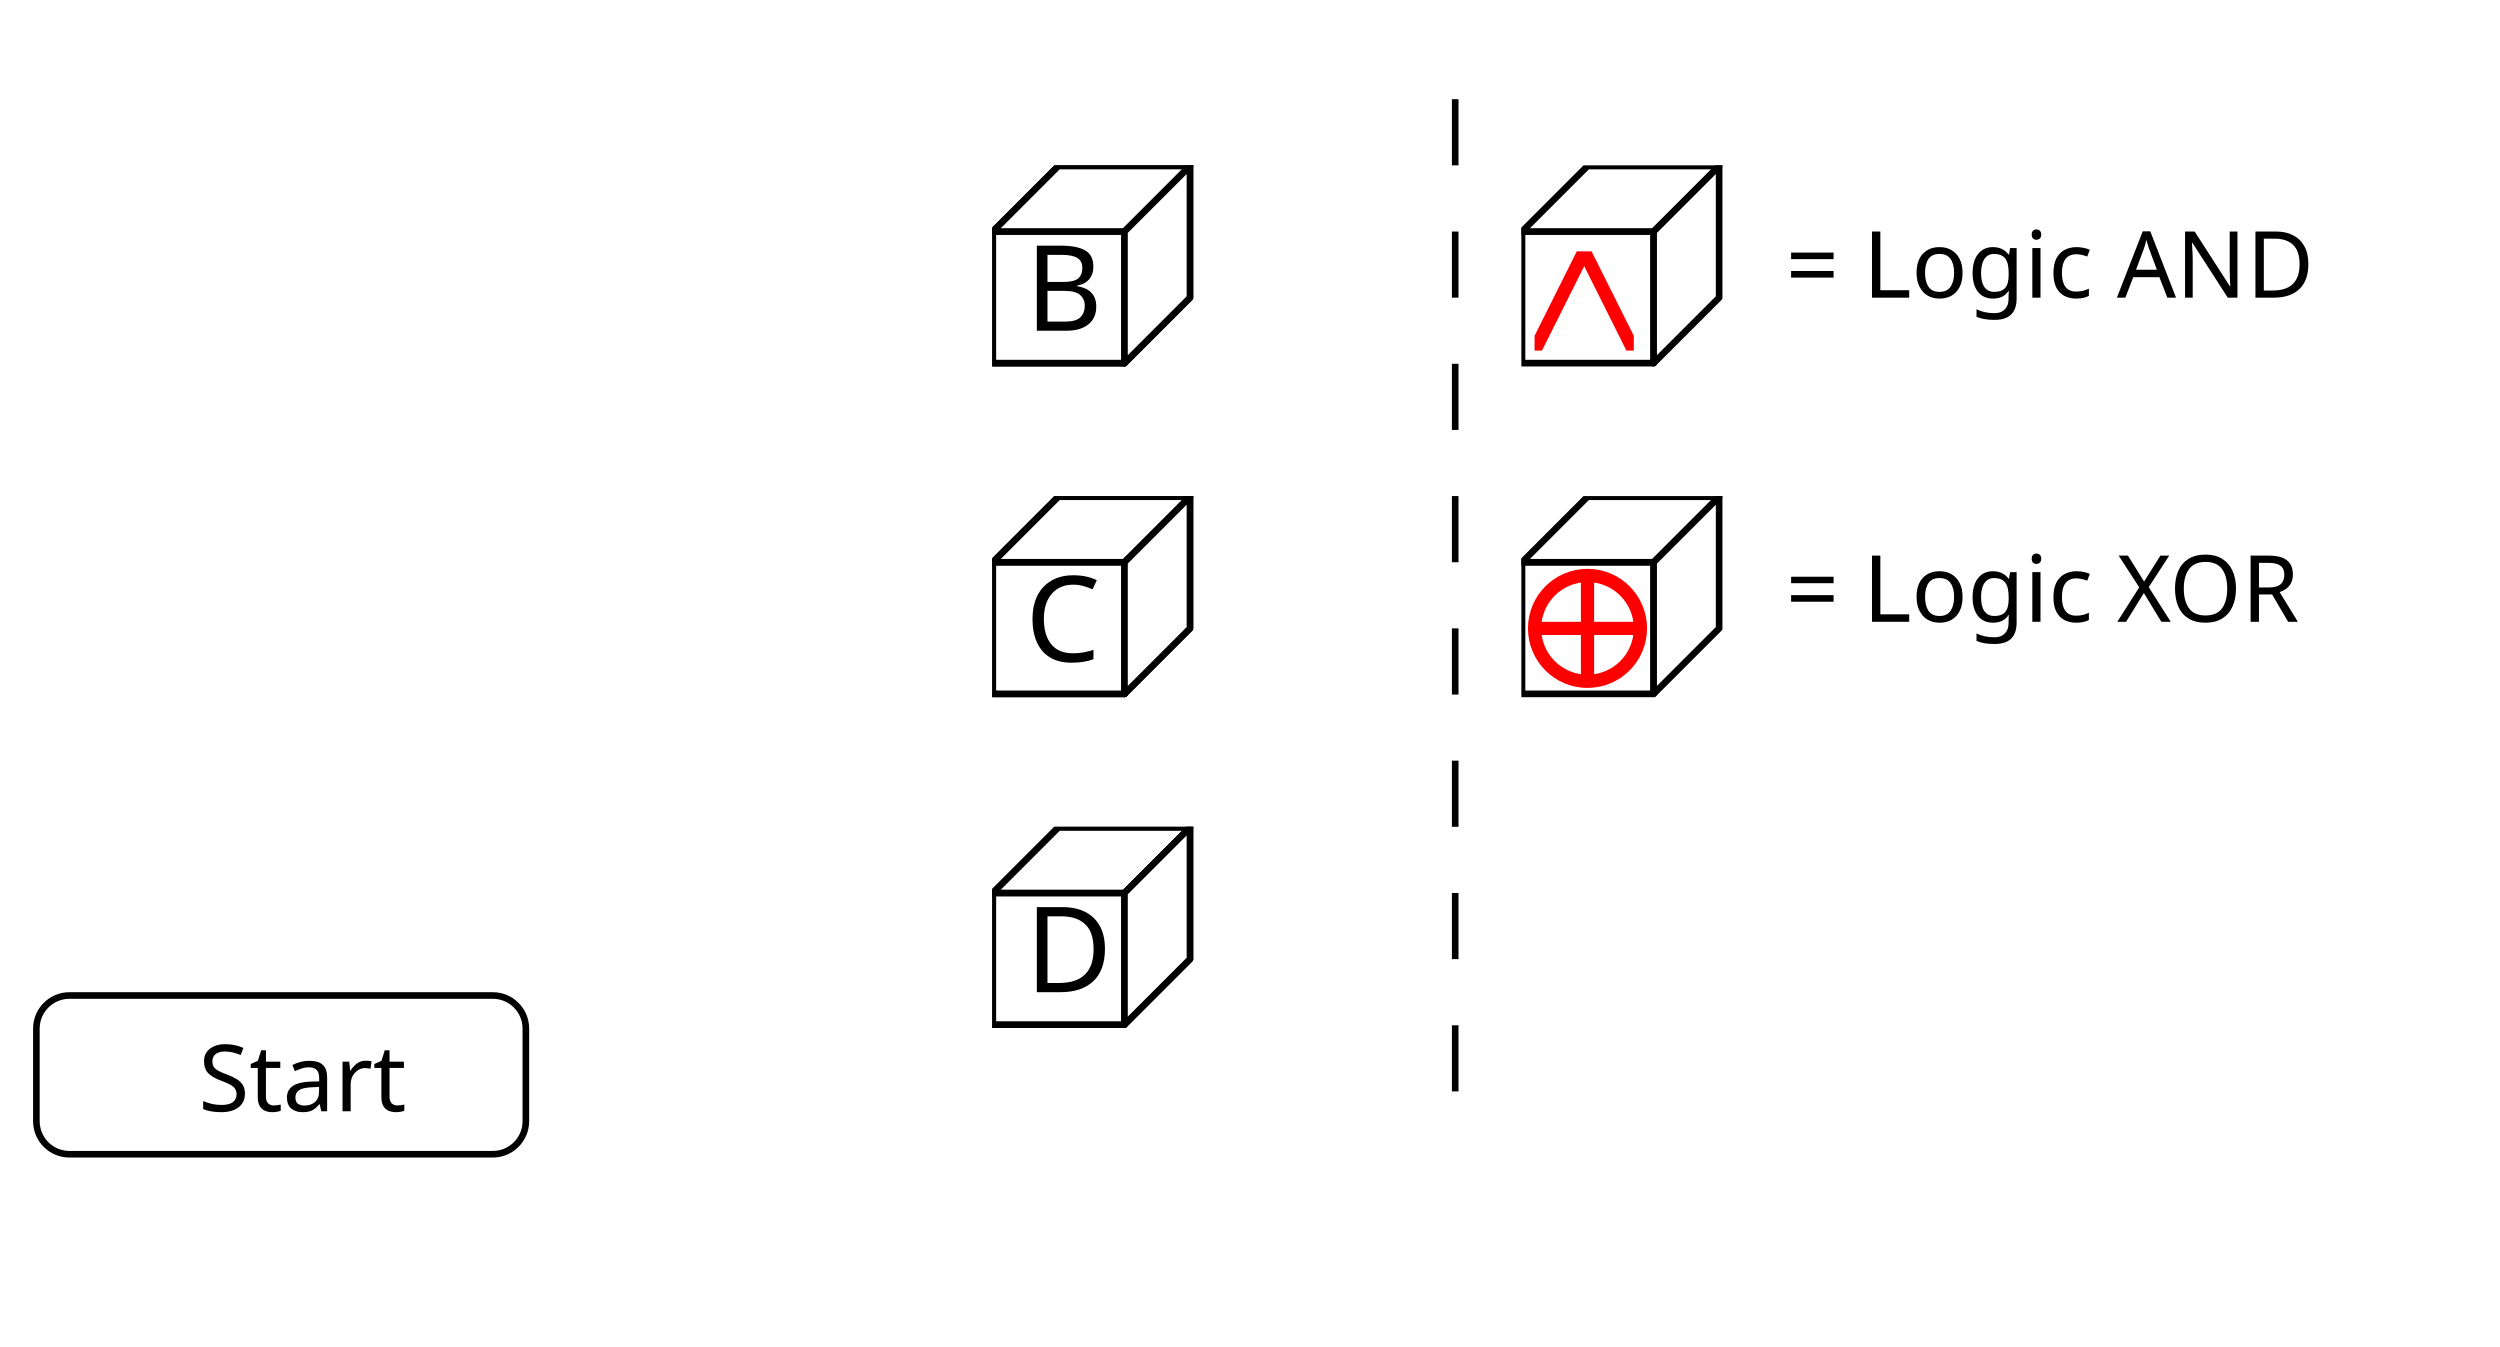
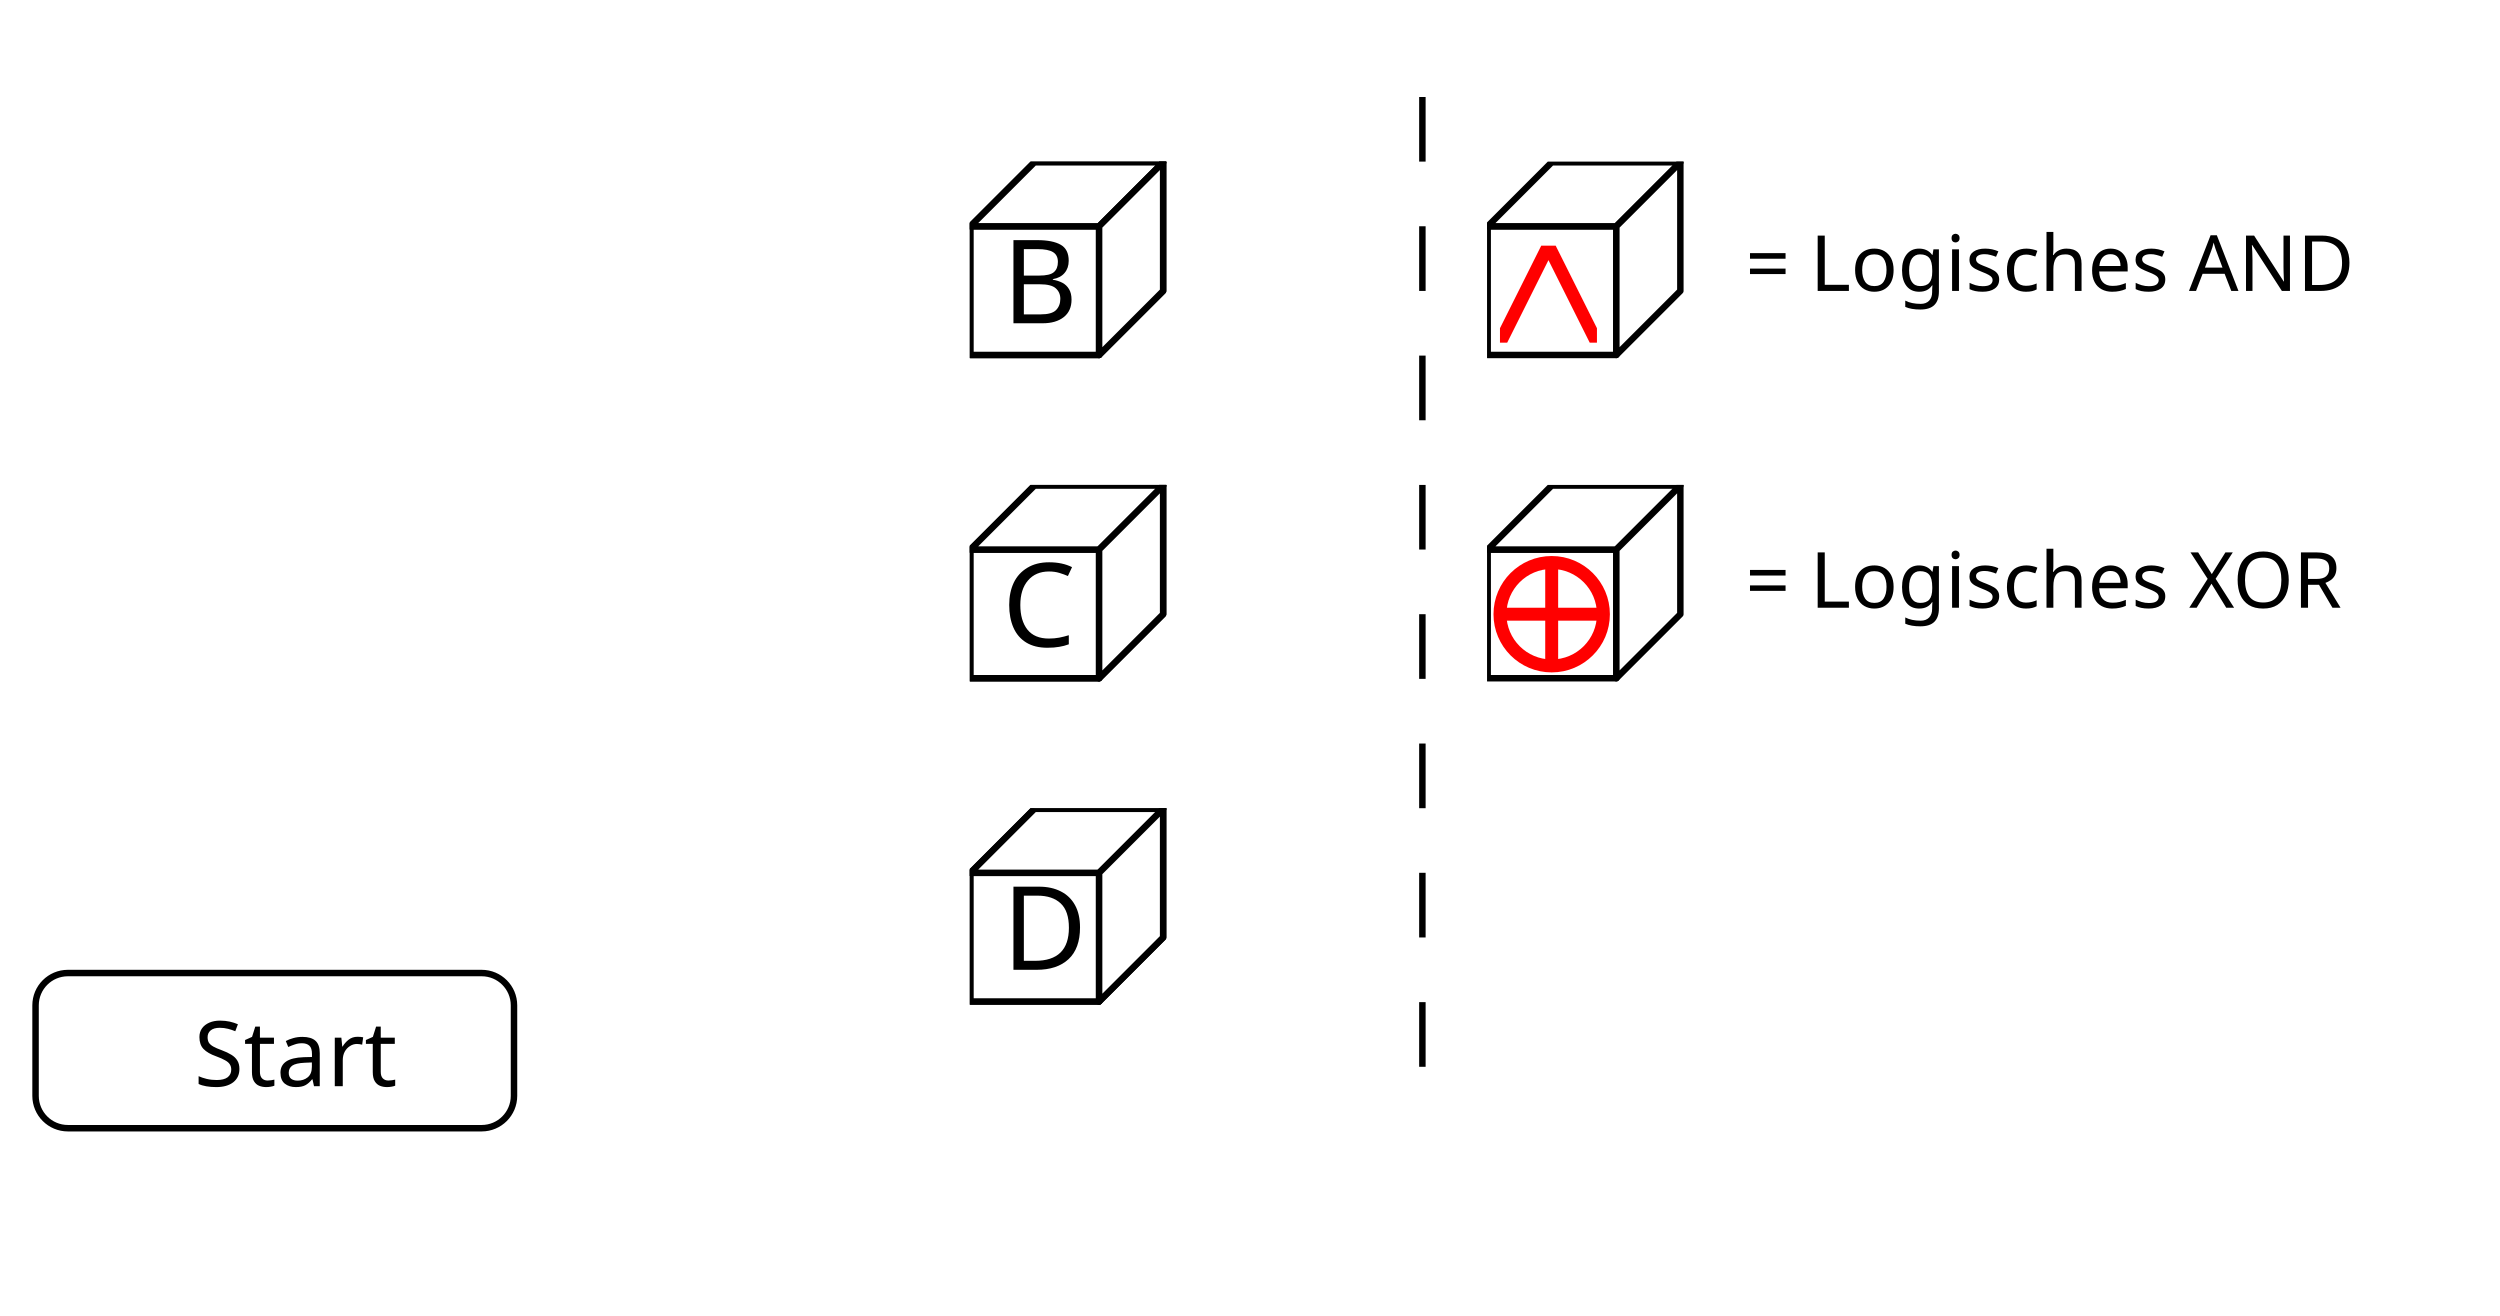
- <svg xmlns="http://www.w3.org/2000/svg" xmlns:xlink="http://www.w3.org/1999/xlink" width="130mm" height="70mm" id="svg2">
+ <svg xmlns="http://www.w3.org/2000/svg" xmlns:xlink="http://www.w3.org/1999/xlink" width="133mm" height="70mm" id="svg2">
  <defs id="defs4">
    <svg width="30" height="30" id="bit">
      <rect y="10" x="0.1" width="19.9" height="19.9" fill="white" stroke="black" />
      <polygon fill="white" stroke="black" points="0.1 10, 10 0.1, 29.9 0.1, 20 10" />
      <polygon fill="white" stroke="black" points="29.9 0.1, 29.9 20, 20 29.9, 20 10" />
    </svg>
    <svg width="30" height="30" id="a">
      <use xlink:href="#bit" x="0" y="0" />
      <text fill="black" x="5" y="25" style="font-size:18px;">
        A
       </text>
    </svg>
    <svg width="30" height="30" id="b">
      <use xlink:href="#bit" x="0" y="0" />
      <text fill="black" x="5" y="25" style="font-size:18px;">
        B
       </text>
    </svg>
    <svg width="30" height="30" id="c">
      <use xlink:href="#bit" x="0" y="0" />
      <text fill="black" x="5" y="25" style="font-size:18px;">
        C
       </text>
    </svg>
    <svg width="30" height="30" id="d">
      <use xlink:href="#bit" x="0" y="0" />
      <text fill="black" x="5" y="25" style="font-size:18px;">
        D
       </text>
    </svg>
    <svg width="30" height="30" id="h">
      <use xlink:href="#bit" x="0" y="0" />
      <text fill="black" x="3" y="25" style="font-size:10px;">
       Maj
       </text>
    </svg>
    <svg width="30" height="30" id="k">
      <use xlink:href="#bit" x="0" y="0" />
      <text fill="black" x="5" y="25" style="font-size:18px;">
       k
       </text>
    </svg>
    <path id="arrow0" d="m 0 0 l 50 0 -4 -4 m 4 4 l -4 4" stroke="black" />
    <path id="arrow1" d="m 0 0 l 20 0 -4 -4 m 4 4 l -4 4" stroke="black" />
    <svg id="xor" width="30" height="30">
      <use xlink:href="#bit" x="0" y="0" />
      <circle cx="10" cy="20" r="8" stroke="red" stroke-width="2" />
      <path d="M 10 12 l 0 16 M 2 20 l 16 0" stroke="red" stroke-width="2" />
    </svg>
  </defs>
  <g style="fill:none;fill-rule:evenodd;stroke:none;stroke-width:1px;stroke-linecap:butt;stroke-linejoin:round;stroke-opacity:1;font-family:'sans';" id="g2383 " transform="scale(1.3)">
    <rect x="0" y="0" width="640" height="500" fill="white" />
    <use xlink:href="#d" x="150" y="125">
      <set attributeName="x" to="150" begin="start.click" />
      <set attributeName="y" to="125" begin="start.click" />
      <set attributeName="opacity" to="1" begin="start.click" />
      <animate attributeName="x" id="d4" from="150" to="100" begin="c2.end+1" fill="freeze" dur="1s" />
      <set attributeName="opacity" to="0" begin="b3.end" />
    </use>
    <use xlink:href="#c" x="150" y="75">
      <set attributeName="x" to="150" begin="start.click" />
      <set attributeName="y" to="75" begin="start.click" />
      <set attributeName="opacity" to="1" begin="start.click" />
      <animate attributeName="x" id="c3" from="150" to="100" begin="b3.end+1" fill="freeze" dur="1s" />
      <set attributeName="opacity" to="0" begin="d6.end" />
    </use>
    <use xlink:href="#c" x="150" y="75">
      <set attributeName="x" to="150" begin="start.click" />
      <set attributeName="y" to="75" begin="start.click" />
      <set attributeName="opacity" to="1" begin="start.click" />
      <animate attributeName="x" id="c1" from="150" to="100" begin="start.click" fill="freeze" dur="1s" />
      <animate attributeName="y" id="c2" from="75" to="25" begin="c1.end" fill="freeze" dur="1s" />
      <set attributeName="opacity" to="0" begin="c2.end" />
    </use>
    <use xlink:href="#d" x="150" y="125">
      <set attributeName="x" to="150" begin="start.click" />
      <set attributeName="y" to="125" begin="start.click" />
      <set attributeName="opacity" to="1" begin="start.click" />
      <animate attributeName="y" id="d5" from="125" to="75" begin="b3.end+1" fill="freeze" dur="1s" />
      <animate attributeName="x" id="d6" from="150" to="100" begin="d5.end" fill="freeze" dur="1s" />
      <set attributeName="opacity" to="0" begin="d6.end" />
    </use>
    <use xlink:href="#b" x="150" y="25">
      <set attributeName="x" to="150" begin="start.click" />
      <set attributeName="y" to="25" begin="start.click" />
      <set attributeName="opacity" to="1" begin="start.click" />
      <animate attributeName="x" id="b2y" from="150" to="100" begin="c2.end+1" fill="freeze" dur="1s" />
      <animate attributeName="y" id="b2x" from="25" to="75" begin="c2.end+1" fill="freeze" dur="1s" />
      <animate attributeName="y" id="b3" from="75" to="125" begin="b2y.end" fill="freeze" dur="1s" />
      <set attributeName="opacity" to="0" begin="b3.end" />
    </use>
    <use xlink:href="#b" x="150" y="25">
      <set attributeName="x" to="150" begin="start.click" />
      <set attributeName="y" to="25" begin="start.click" />
      <set attributeName="opacity" to="1" begin="start.click" />
      <animate attributeName="x" id="b1" from="150" to="100" begin="start.click" fill="freeze" dur="1s" />
      <set attributeName="opacity" to="0" begin="c2.end" />
    </use>
    <use xlink:href="#bit" x="100" y="125" opacity="0">
      <set attributeName="x" to="100" begin="start.click" />
      <set attributeName="y" to="125" begin="start.click" />
      <set attributeName="opacity" to="1" begin="b3.end" />
      <animate attributeName="x" id="bitb1" from="100" to="50" begin="d6.end+1" fill="freeze" dur="1s" />
      <animate attributeName="y" id="bitb2" from="125" to="75" begin="bitb1.end" fill="freeze" dur="1s" />
      <set attributeName="opacity" to="0" begin="bitb2.end" />
    </use>
    <use xlink:href="#bit" x="100" y="25" opacity="0">
      <set attributeName="x" to="100" begin="start.click" />
      <set attributeName="y" to="25" begin="start.click" />
      <set attributeName="opacity" to="1" begin="c2.end" />
      <animate attributeName="x" id="bita1" from="100" to="50" begin="d6.end+1" fill="freeze" dur="1s" />
      <animate attributeName="y" id="bita2" from="25" to="75" begin="bita1.end" fill="freeze" dur="1s" />
      <set attributeName="opacity" to="0" begin="bitc1.end" />
    </use>
    <use xlink:href="#bit" x="100" y="75" opacity="0">
      <set attributeName="x" to="100" begin="start.click" />
      <set attributeName="y" to="75" begin="start.click" />
      <set attributeName="opacity" to="0" begin="start.click" />
      <set attributeName="opacity" to="1" begin="d6.end" />
      <animate attributeName="x" id="bitc1" from="100" to="50" begin="bita1.end+2" fill="freeze" dur="1s" />
      <set attributeName="opacity" to="0" begin="bitc1.end" />
    </use>
    <use xlink:href="#h" x="50" y="75" opacity="0">
      <set attributeName="x" to="50" begin="start.click" />
      <set attributeName="opacity" to="0" begin="start.click" />
      <set attributeName="opacity" to="1" begin="bitc1.end" />
      <animate attributeName="x" id="f1" from="50" to="-30" begin="bitc1.end+2" fill="freeze" dur="1s" />
    </use>
    <svg width="15" height="15" x="103" y="38" opacity="0">
      <path d="M 0 15 L 7.5 0 15 15" stroke="red" stroke-width="2" />
      <set attributeName="y" to="38" begin="start.click" />
      <set attributeName="opacity" to="1" dur="1" begin="c2.end" />
      <set attributeName="y" to="138" begin="b3.end" />
      <set attributeName="opacity" to="1" dur="1" begin="b3.end" />
      <set attributeName="y" to="88" begin="d6.end" />
      <set attributeName="opacity" to="1" dur="1" begin="d6.end" />
    </svg>
    <use xlink:href="#xor" x="50" y="75" opacity="0">
      <set attributeName="opacity" to="1" dur="1" begin="bita2.end" />
      <set attributeName="opacity" to="1" dur="1" begin="bitc1.end" />
    </use>
    <path d="M 220 15 l 0 150" stroke="black" stroke-dasharray="10,10" />
    <use xlink:href="#bit" x="230" y="25" />
    <svg width="15" height="15" x="232" y="38" opacity="1">
      <path d="M 0 15 L 7.5 0 15 15" stroke="red" stroke-width="2" />
    </svg>
-     <text fill="black" x="270" y="45" style="font-size:14px;">
- = Logic AND
+     <text fill="black" x="270" y="45" style="font-size:12px;">
+ = Logisches AND
</text>
    <use xlink:href="#xor" x="230" y="75" />
-     <text fill="black" x="270" y="94" style="font-size:14px;">
- = Logic XOR
+     <text fill="black" x="270" y="94" style="font-size:12px;">
+ = Logisches XOR
</text>
    <svg height="25" width="75" x="5" y="150" id="start">
      <set attributeName="x" to="-100" begin="start.click" />
      <set attributeName="x" to="5" begin="f1.end" />
      <rect height="24" width="74" x="0.5" y="0.5" rx="5" ry="5" stroke="black" fill="white" />
      <text fill="black" x="25" y="18" style="font-size:14px;">
Start
</text>
    </svg>
  </g>
</svg>
